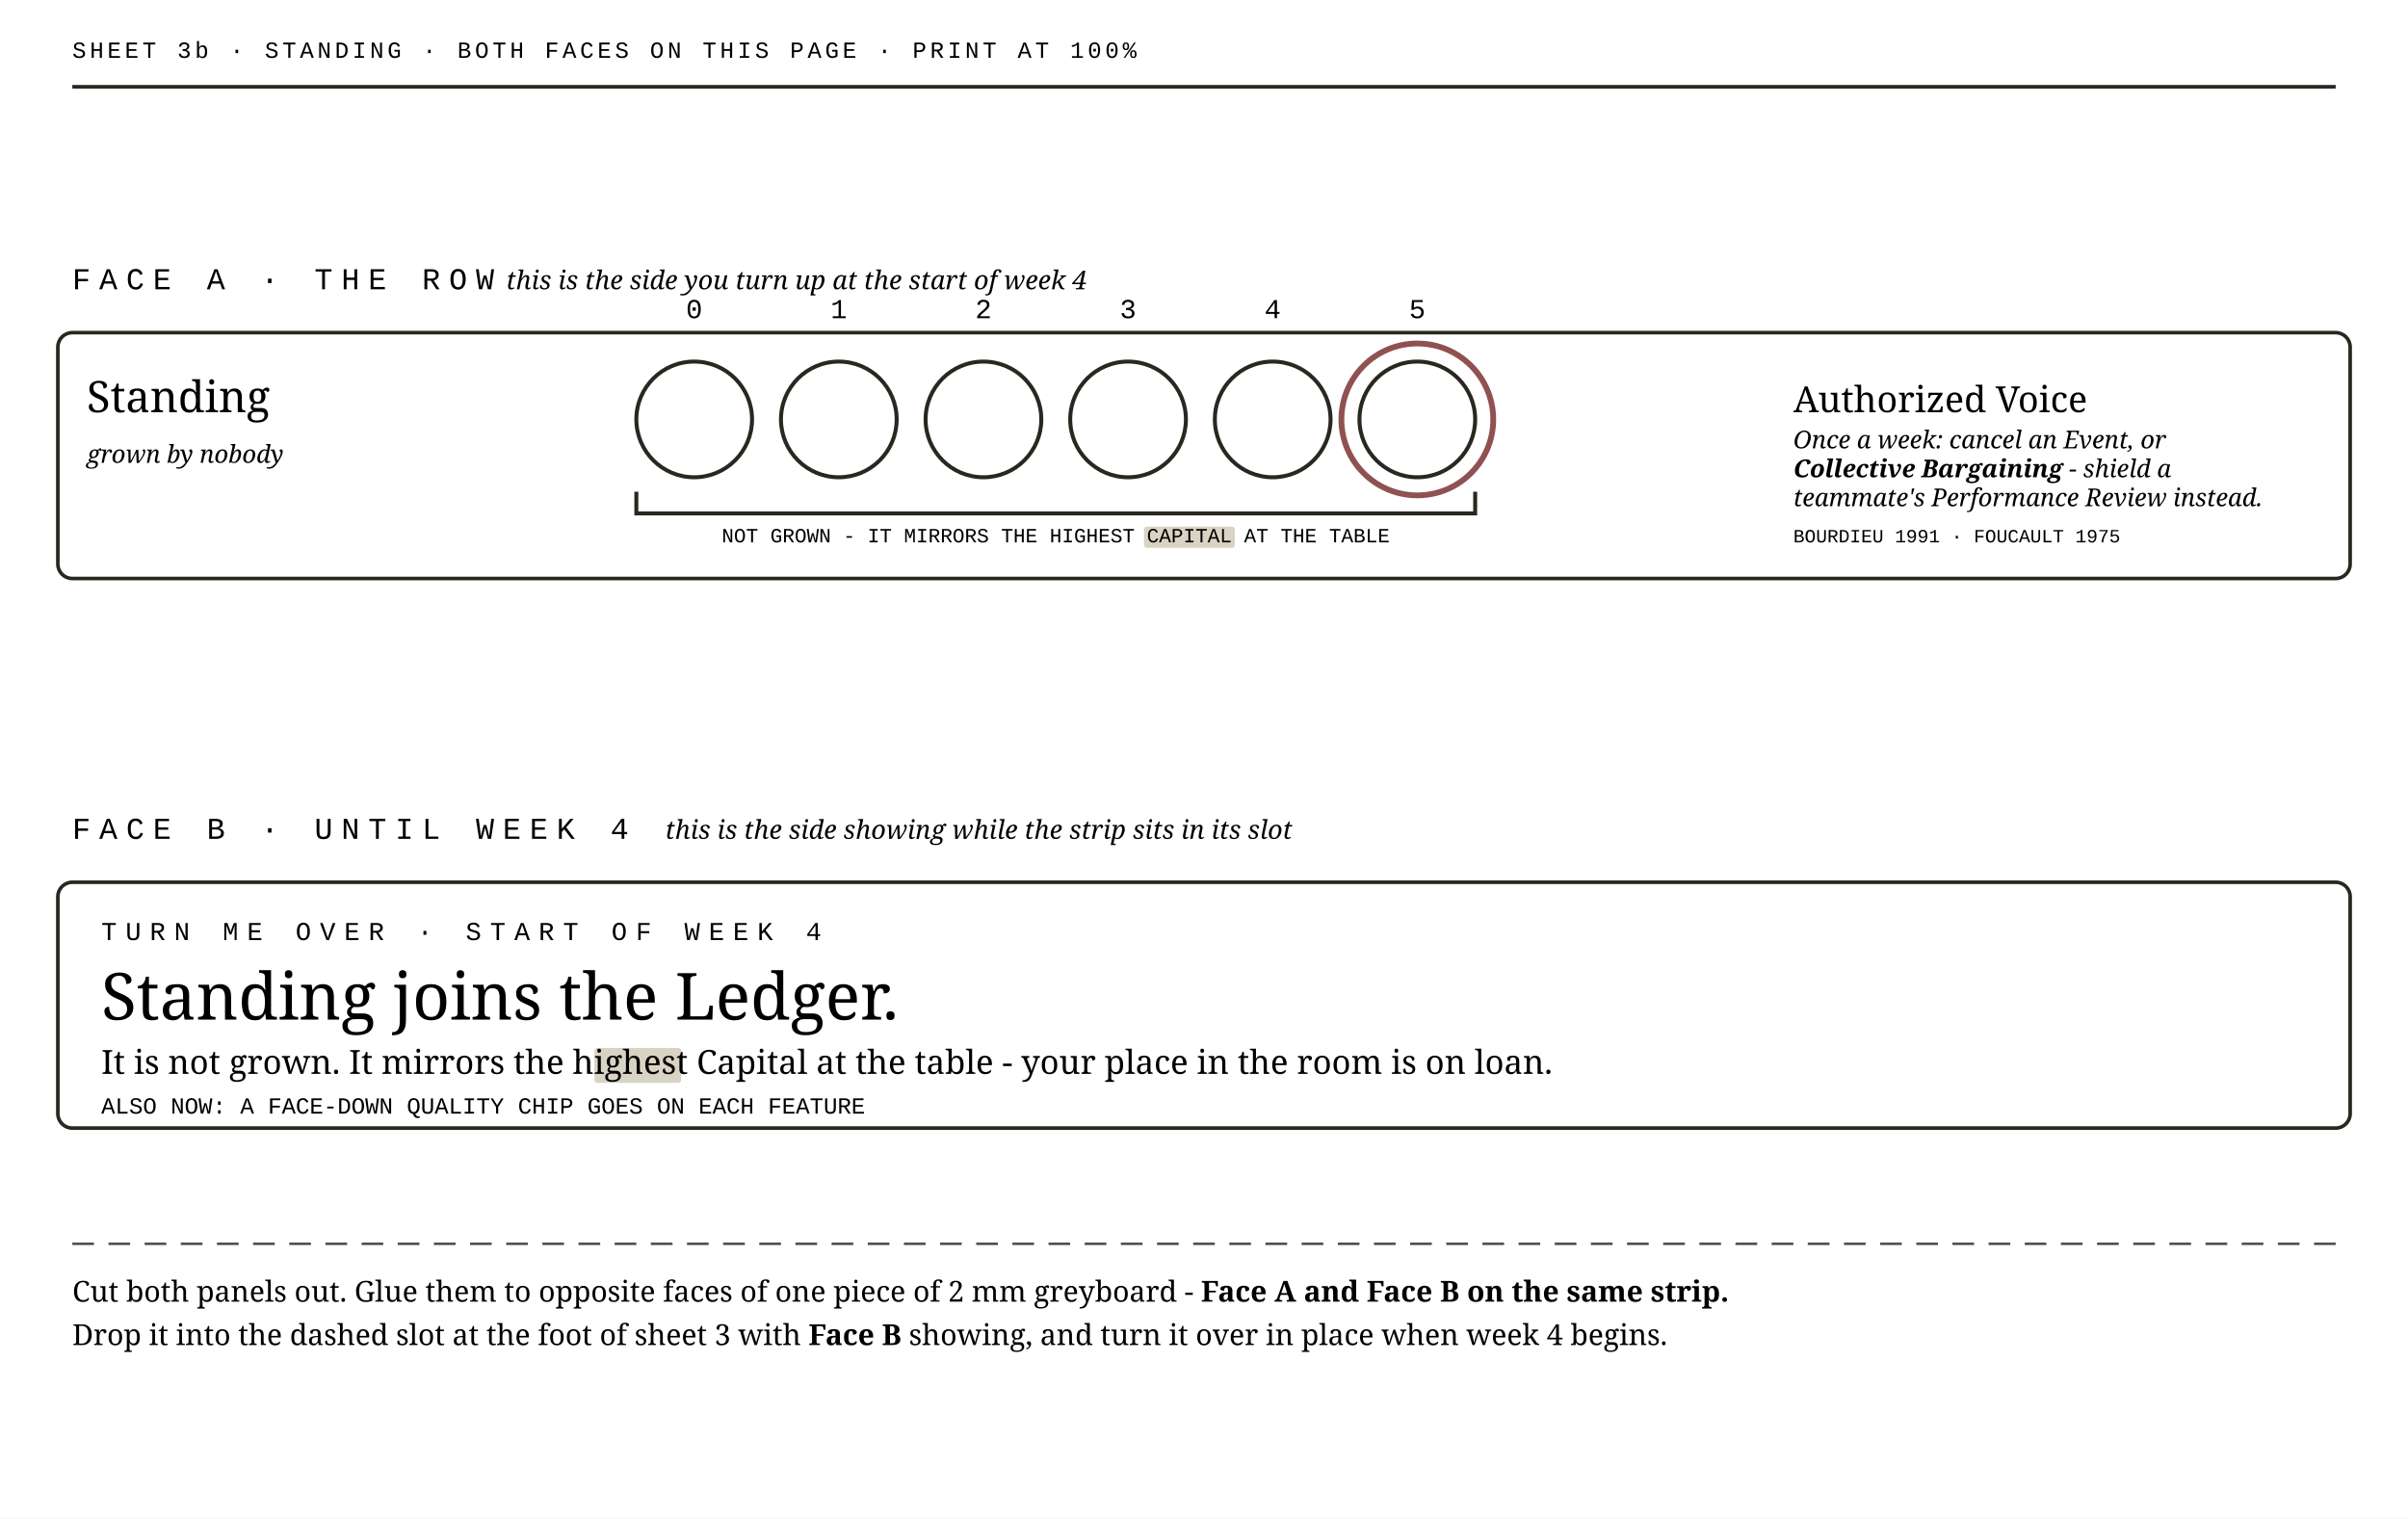
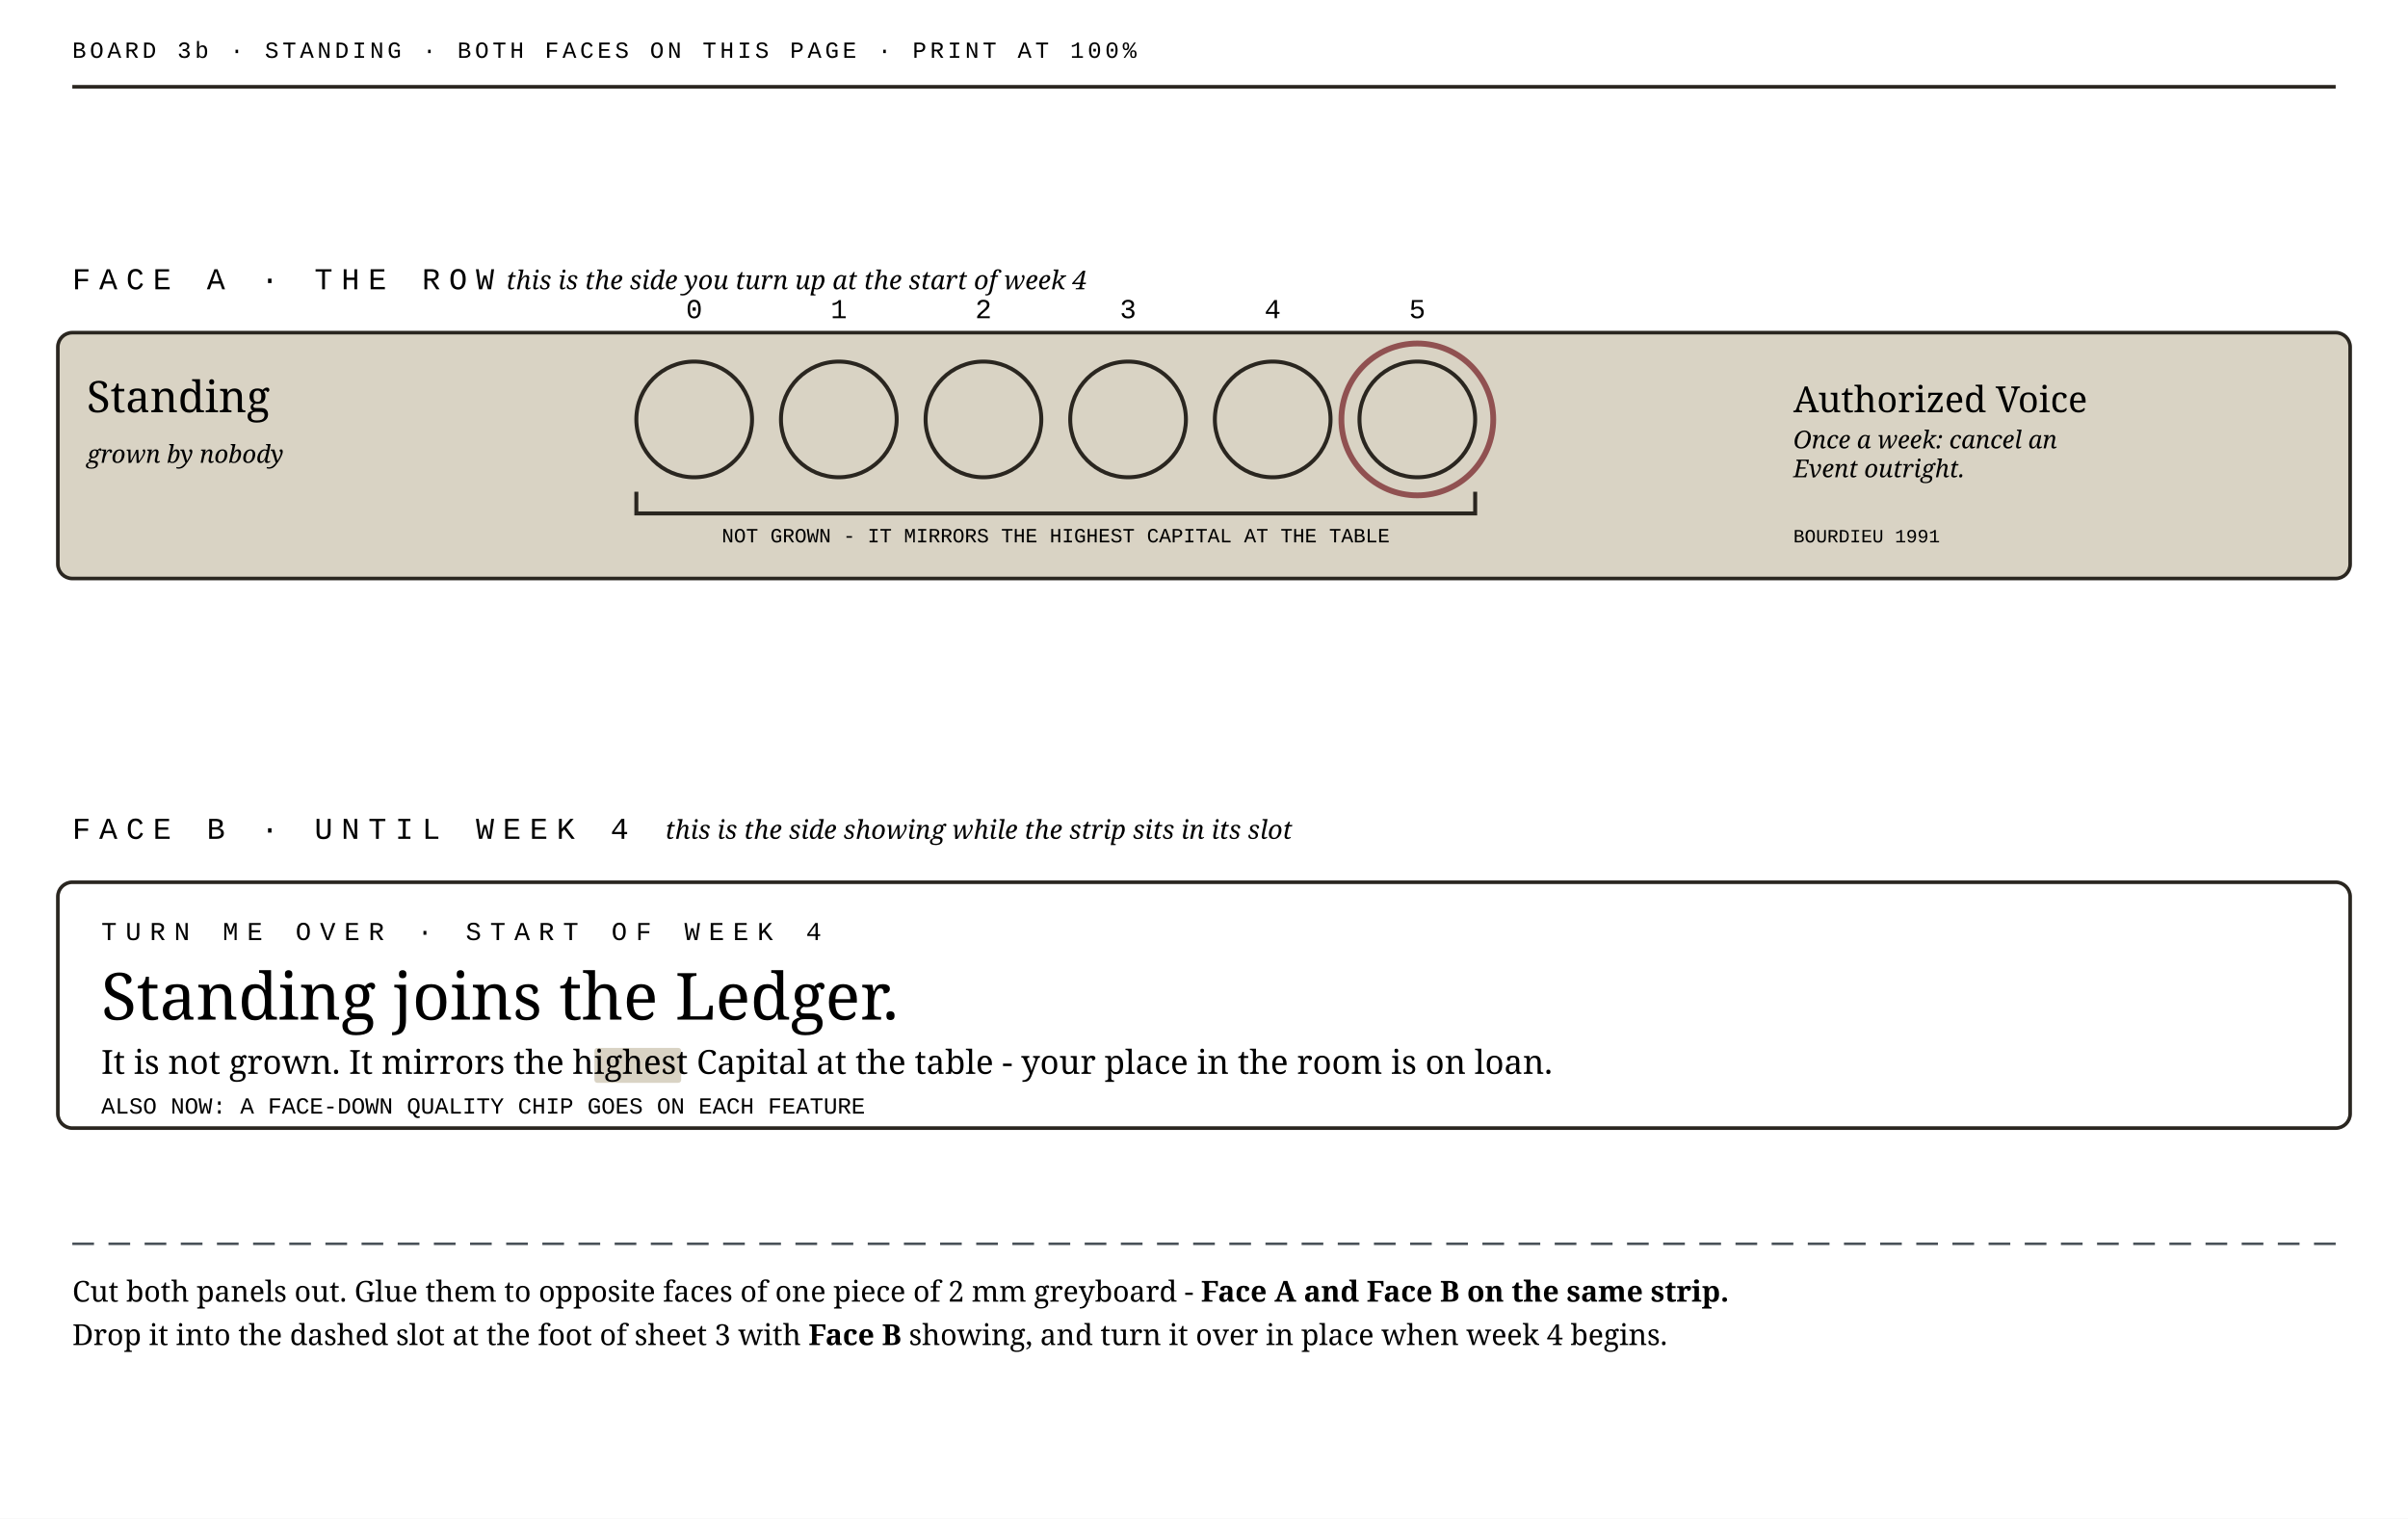
<svg xmlns="http://www.w3.org/2000/svg" width="333mm" height="210mm" viewBox="0 0 333 210">
  <style>
  .s { font-family:"EB Garamond",Garamond,Georgia,serif; fill:#000000; }
  .m { font-family:"IBM Plex Mono","Courier New",monospace; fill:#000000; }
  .r { stroke:#2A2620; stroke-width:.5; fill:none; }
  .w { fill:none; stroke:#2A2620; stroke-width:.55; }
  .q { fill:#000000; }
  .cut { fill:none; stroke:#4A5259; stroke-width:.35; stroke-dasharray:3 2; }
</style>
  <rect width="333" height="210" fill="#FFFFFF" />
-   <text x="10" y="8" class="m" font-size="3.2" letter-spacing=".5">SHEET 3b · STANDING · BOTH FACES ON THIS PAGE · PRINT AT 100%</text>
+   <text x="10" y="8" class="m" font-size="3.2" letter-spacing=".5">BOARD 3b · STANDING · BOTH FACES ON THIS PAGE · PRINT AT 100%</text>
  <line x1="10" y1="12" x2="323" y2="12" class="r" />
  <text x="10" y="40" class="m" font-size="4.2" letter-spacing="1.2">FACE A · THE ROW</text>
  <text x="70" y="40" class="s" font-size="3.6" font-style="italic">this is the side you turn up at the start of week 4</text>
  <g id="face-a" transform="translate(0,-42)">
-     <rect x="8" y="88" width="317" height="34" rx="2" class="r" />
+     <rect x="8" y="88" width="317" height="34" rx="2" style="fill:#D9D3C4;stroke:#2A2620;stroke-width:.5" />
    <text x="12" y="99" class="s" font-size="6">Standing</text>
    <text x="12" y="106" class="s" font-size="3.4" font-style="italic">grown by nobody</text>
    <g class="m" font-size="3.8" text-anchor="middle">
      <text x="96" y="86">0</text>
      <text x="116" y="86">1</text>
      <text x="136" y="86">2</text>
      <text x="156" y="86">3</text>
      <text x="176" y="86">4</text>
      <text x="196" y="86">5</text>
    </g>
    <g class="w">
      <circle cx="96" cy="100" r="8" />
      <circle cx="116" cy="100" r="8" />
      <circle cx="136" cy="100" r="8" />
      <circle cx="156" cy="100" r="8" />
      <circle cx="176" cy="100" r="8" />
      <circle cx="196" cy="100" r="8" />
    </g>
    <circle cx="196" cy="100" r="10.5" class="w" style="stroke:#905151;stroke-width:.8" />
    <path d="M88,110 L88,113 L204,113 L204,110" class="w" stroke-width=".5" />
    <rect x="158.20" y="114.82" width="12.56" height="2.94" rx=".4" fill="#D9D3C4" />
    <text x="146" y="117" class="m" font-size="2.8" text-anchor="middle">NOT GROWN - IT MIRRORS THE HIGHEST <tspan>CAPITAL</tspan> AT THE TABLE</text>
    <text x="248" y="99" class="s" font-size="5">Authorized Voice</text>
-     <text x="248" y="104" class="s" font-size="3.4" font-style="italic">Once a week: cancel an Event, or</text>
-     <text x="248" y="108" class="s" font-size="3.4" font-style="italic">
-       <tspan font-weight="bold">Collective Bargaining</tspan> - shield a</text>
-     <text x="248" y="112" class="s" font-size="3.4" font-style="italic">teammate's Performance Review instead.</text>
-     <text x="248" y="117" class="m q" font-size="2.6">BOURDIEU 1991 · FOUCAULT 1975</text>
+     <text x="248" y="104" class="s" font-size="3.4" font-style="italic">Once a week: cancel an</text>
+     <text x="248" y="108" class="s" font-size="3.4" font-style="italic">Event outright.</text>
+     <text x="248" y="117" class="m q" font-size="2.6">BOURDIEU 1991</text>
  </g>
  <text x="10" y="116" class="m" font-size="4.2" letter-spacing="1.2">FACE B · UNTIL WEEK 4</text>
  <text x="92" y="116" class="s" font-size="3.6" font-style="italic">this is the side showing while the strip sits in its slot</text>
  <g id="face-b" transform="translate(0,34)">
    <rect x="8" y="88" width="317" height="34" rx="2" class="r" />
    <text x="14" y="96" class="m q" font-size="3.6" letter-spacing="1.2">TURN ME OVER · START OF WEEK 4</text>
    <text x="14" y="107" class="s" font-size="9">Standing joins the Ledger.</text>
    <rect x="82.2" y="110.91" width="12" height="4.83" rx=".4" fill="#D9D3C4" />
    <text x="14" y="114.5" class="s" font-size="4.6">It is not grown. It mirrors the highest <tspan>Capital</tspan> at the table - your place in the room is on loan.</text>
    <text x="14" y="120" class="m" font-size="3.2">ALSO NOW: A FACE-DOWN QUALITY CHIP GOES ON EACH FEATURE</text>
  </g>
  <line x1="10" y1="172" x2="323" y2="172" class="cut" />
  <text x="10" y="180" class="s" font-size="4">Cut both panels out. Glue them to opposite faces of one piece of 2 mm greyboard - <tspan font-weight="bold">Face A and Face B on the same strip.</tspan>
  </text>
  <text x="10" y="186" class="s" font-size="4">Drop it into the dashed slot at the foot of sheet 3 with <tspan font-weight="bold">Face B</tspan> showing, and turn it over in place when week 4 begins.</text>
</svg>
